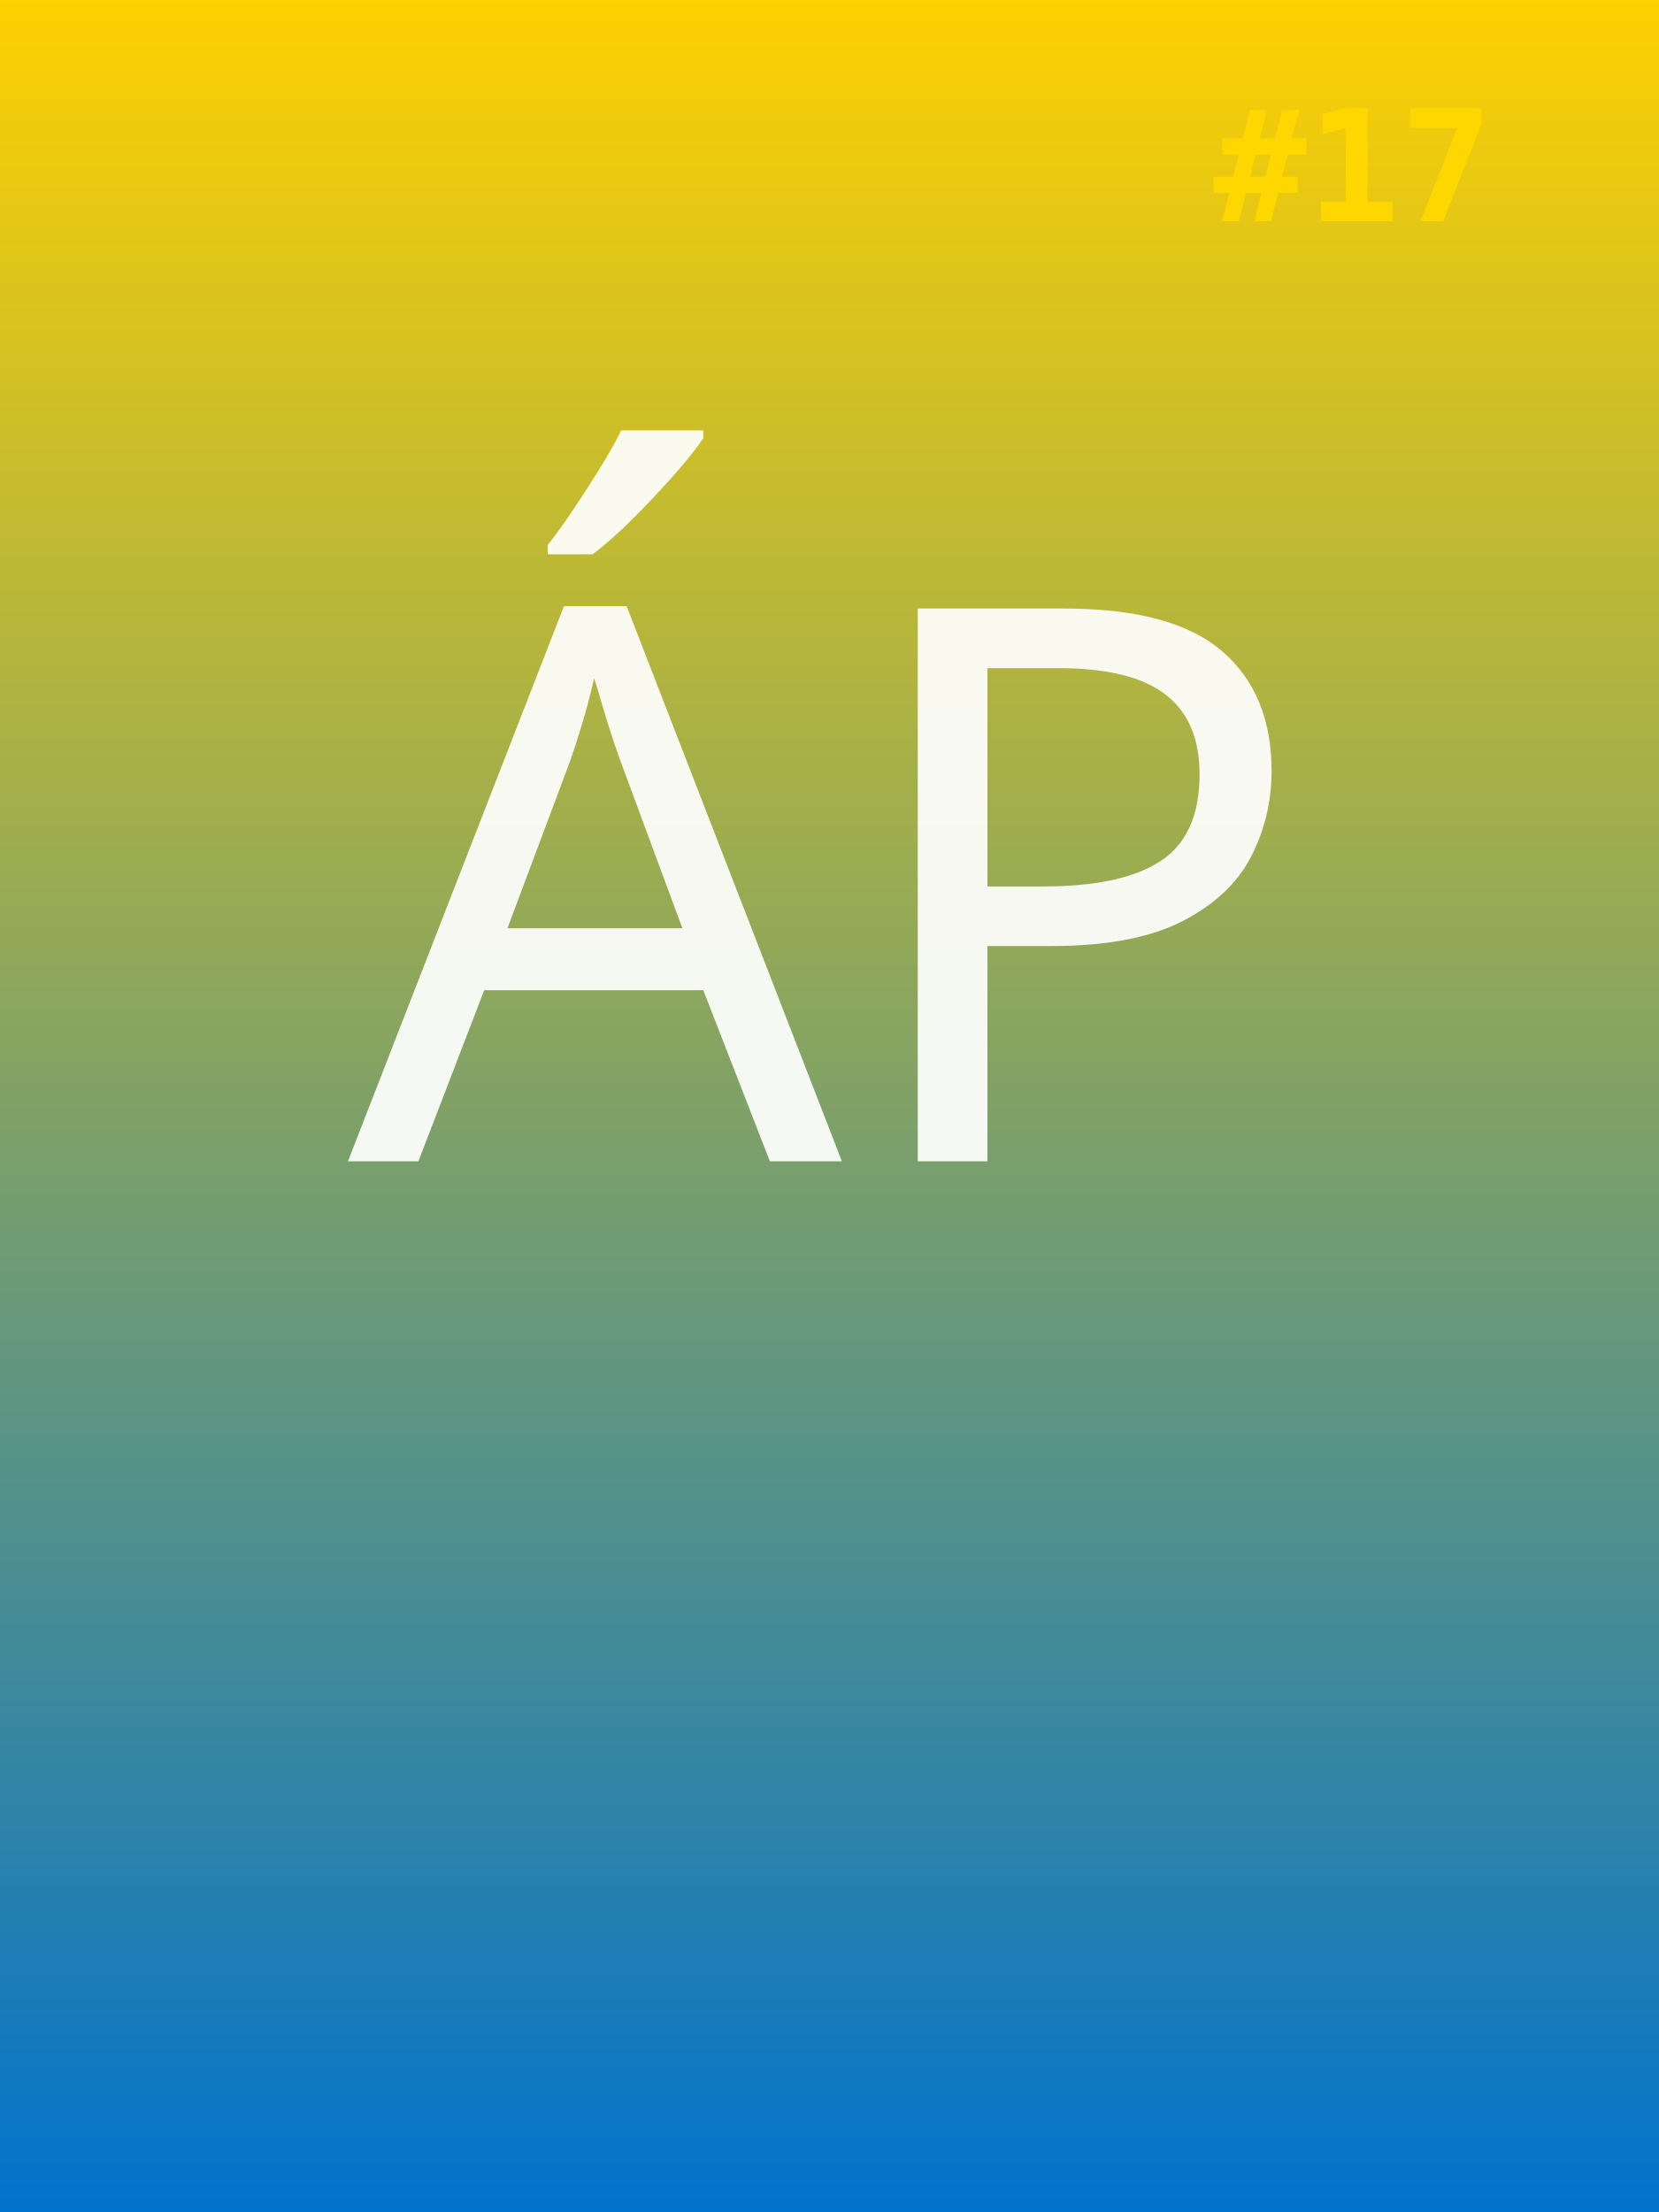
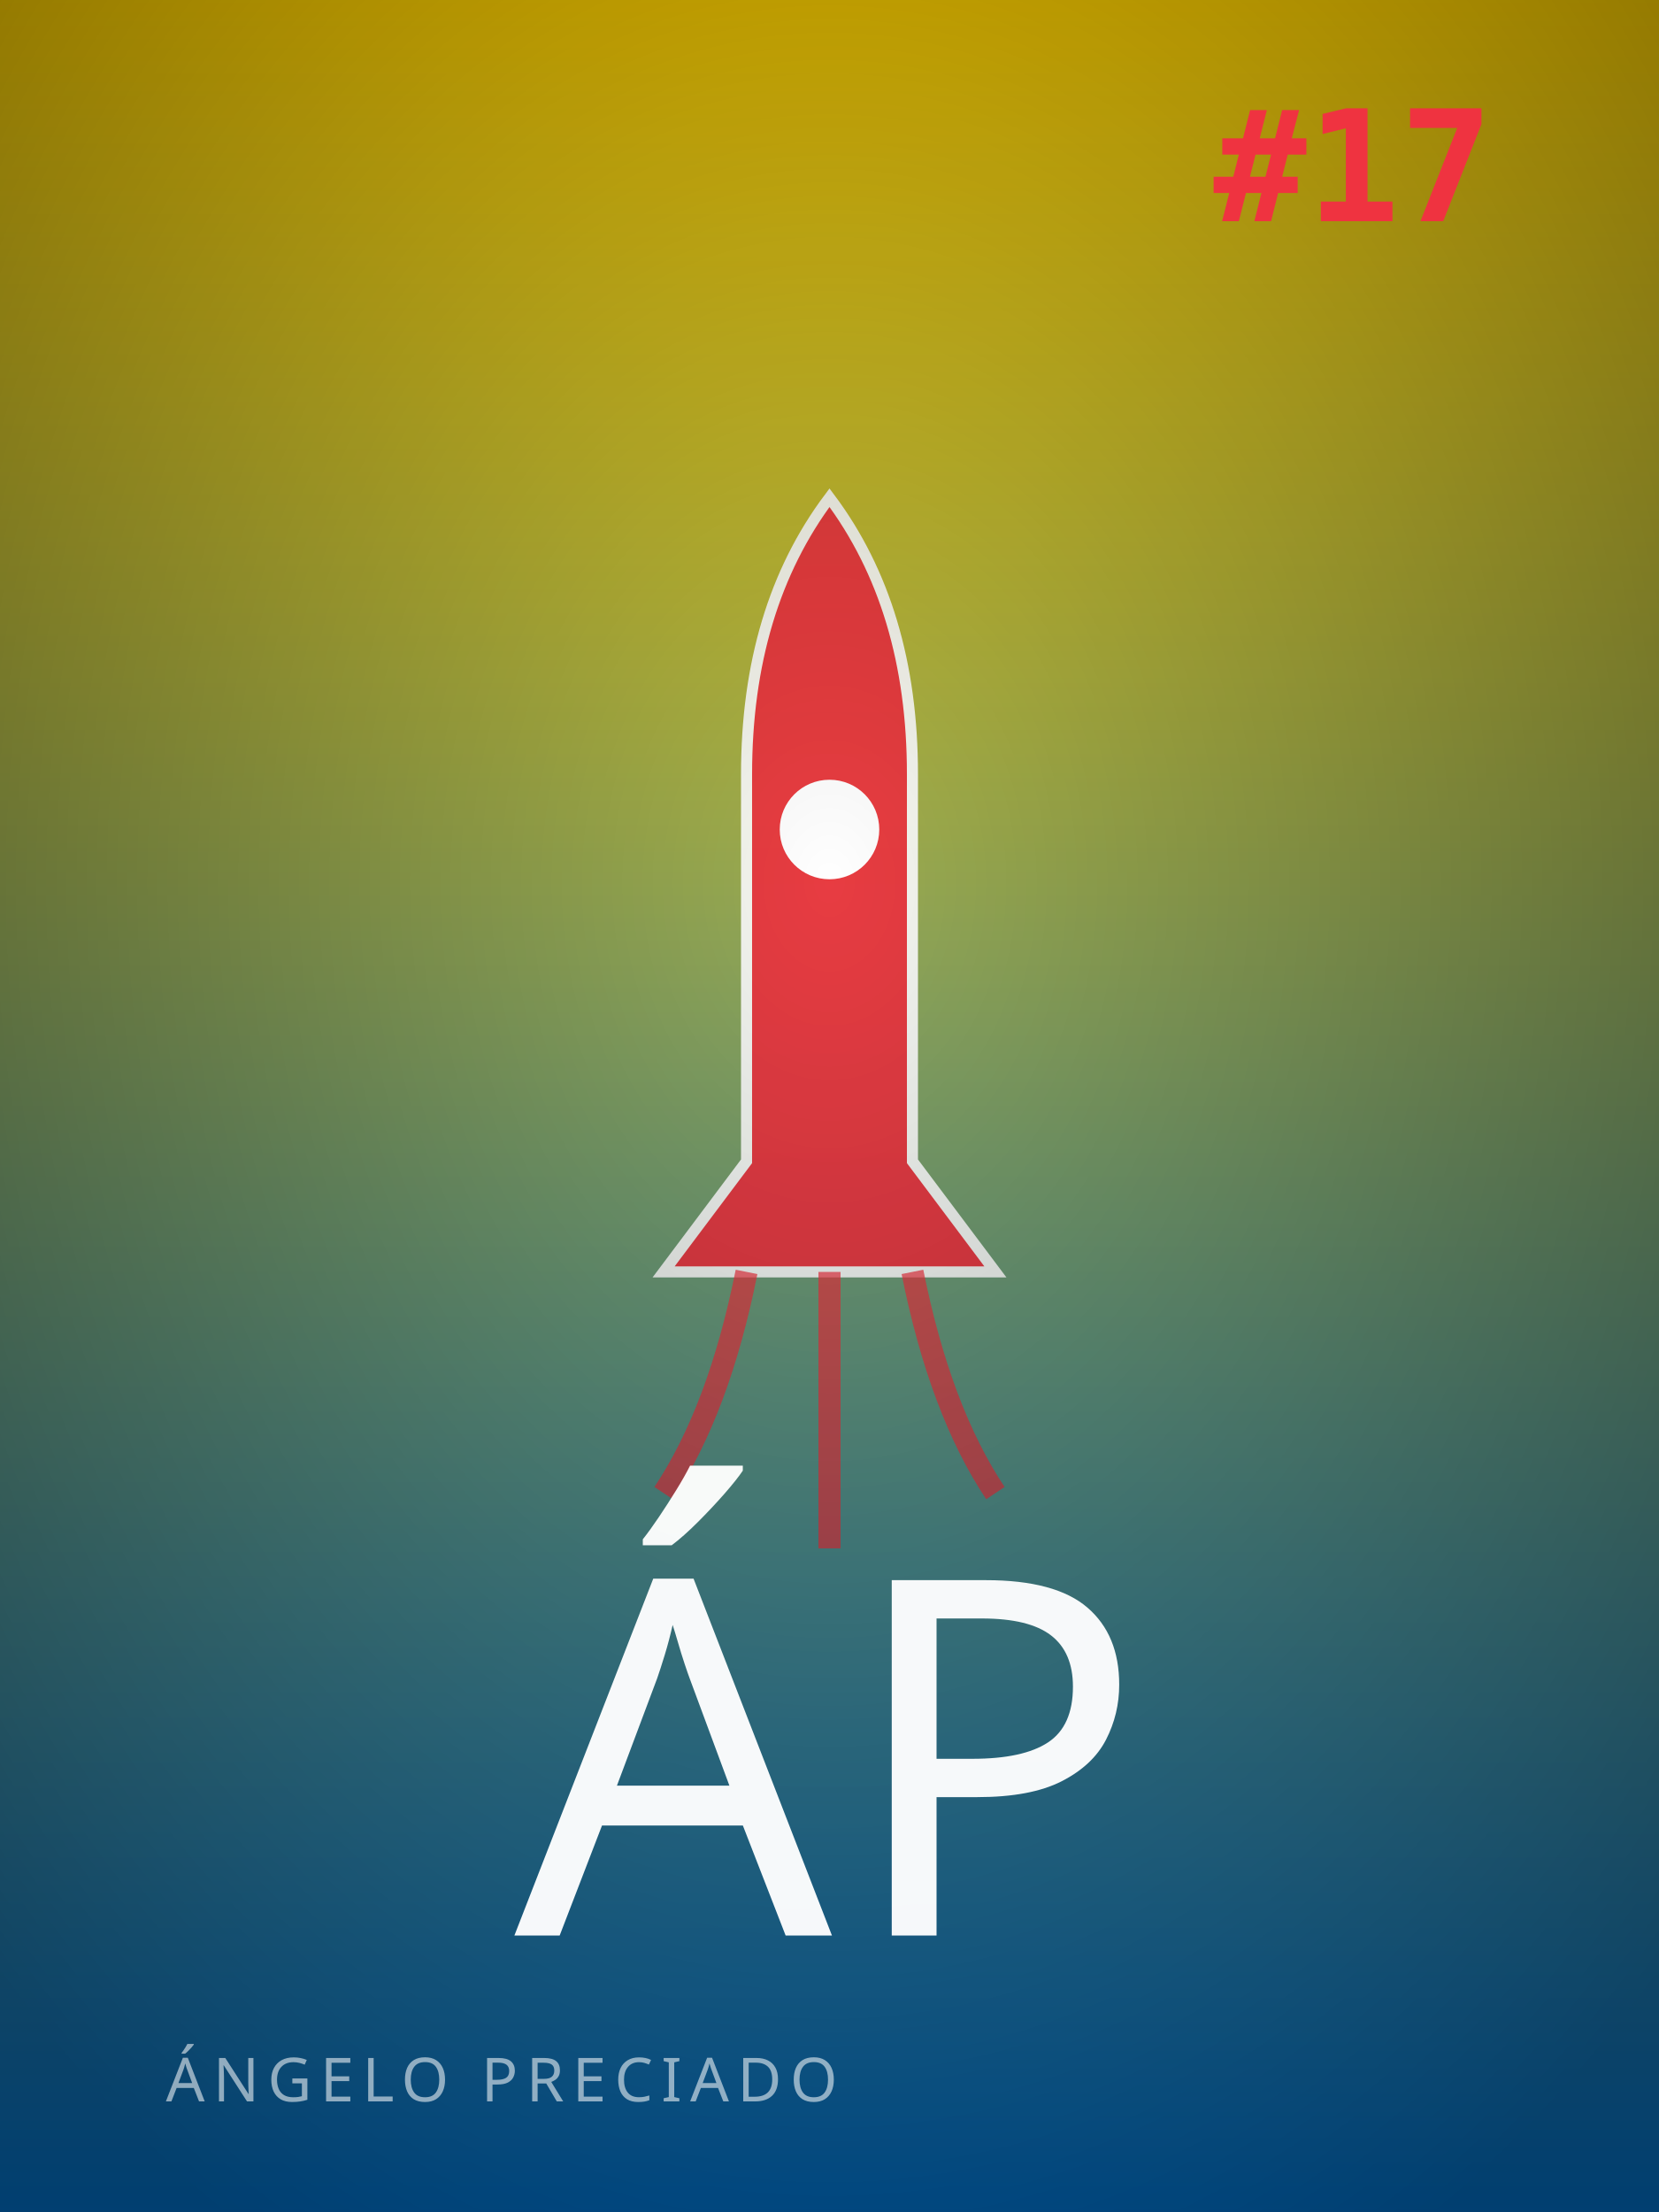
<svg xmlns="http://www.w3.org/2000/svg" viewBox="0 0 600 800" role="img" aria-labelledby="t">
  <defs>
-     <linearGradient id="g" x1="0" y1="0" x2="0" y2="1">
+     <linearGradient id="bg" x1="0" y1="0" x2="0" y2="1">
      <stop offset="0%" stop-color="#FFD100" />
      <stop offset="100%" stop-color="#0072CE" />
    </linearGradient>
+     <radialGradient id="vignette" cx="0.5" cy="0.4" r="0.7">
+       <stop offset="0%" stop-color="transparent" />
+       <stop offset="100%" stop-color="rgba(0,0,0,0.45)" />
+     </radialGradient>
  </defs>
-   <rect width="600" height="800" fill="url(#g)" />
-   <text x="300" y="420" text-anchor="middle" font-family="Anton, Impact, sans-serif" font-size="280" fill="#fff" opacity="0.92">ÁP</text>
-   <text x="540" y="80" text-anchor="end" font-family="JetBrains Mono, monospace" font-size="56" fill="#FFD700" font-weight="700">#17</text>
+   <rect width="600" height="800" fill="url(#bg)" />
+   <path d="M300 180 Q330 220 330 280 L330 420 L360 460 L240 460 L270 420 L270 280 Q270 220 300 180 Z" fill="#EF3340" opacity="0.92" stroke="#fff" stroke-width="4" />
+   <circle cx="300" cy="300" r="18" fill="#fff" />
+   <path d="M270 460 Q260 510 240 540 M330 460 Q340 510 360 540 M300 460 L300 560" stroke="#EF3340" stroke-width="8" fill="none" opacity="0.7" />
+   <rect width="600" height="800" fill="url(#vignette)" />
+   <text x="300" y="700" text-anchor="middle" font-family="Anton, Impact, sans-serif" font-size="180" fill="#fff" opacity="0.96" letter-spacing="4">ÁP</text>
+   <text x="540" y="80" text-anchor="end" font-family="JetBrains Mono, monospace" font-size="56" fill="#EF3340" font-weight="700">#17</text>
+   <text x="60" y="760" font-family="Anton, Impact, sans-serif" font-size="22" fill="#fff" opacity="0.55" letter-spacing="3">ÁNGELO PRECIADO</text>
</svg>
